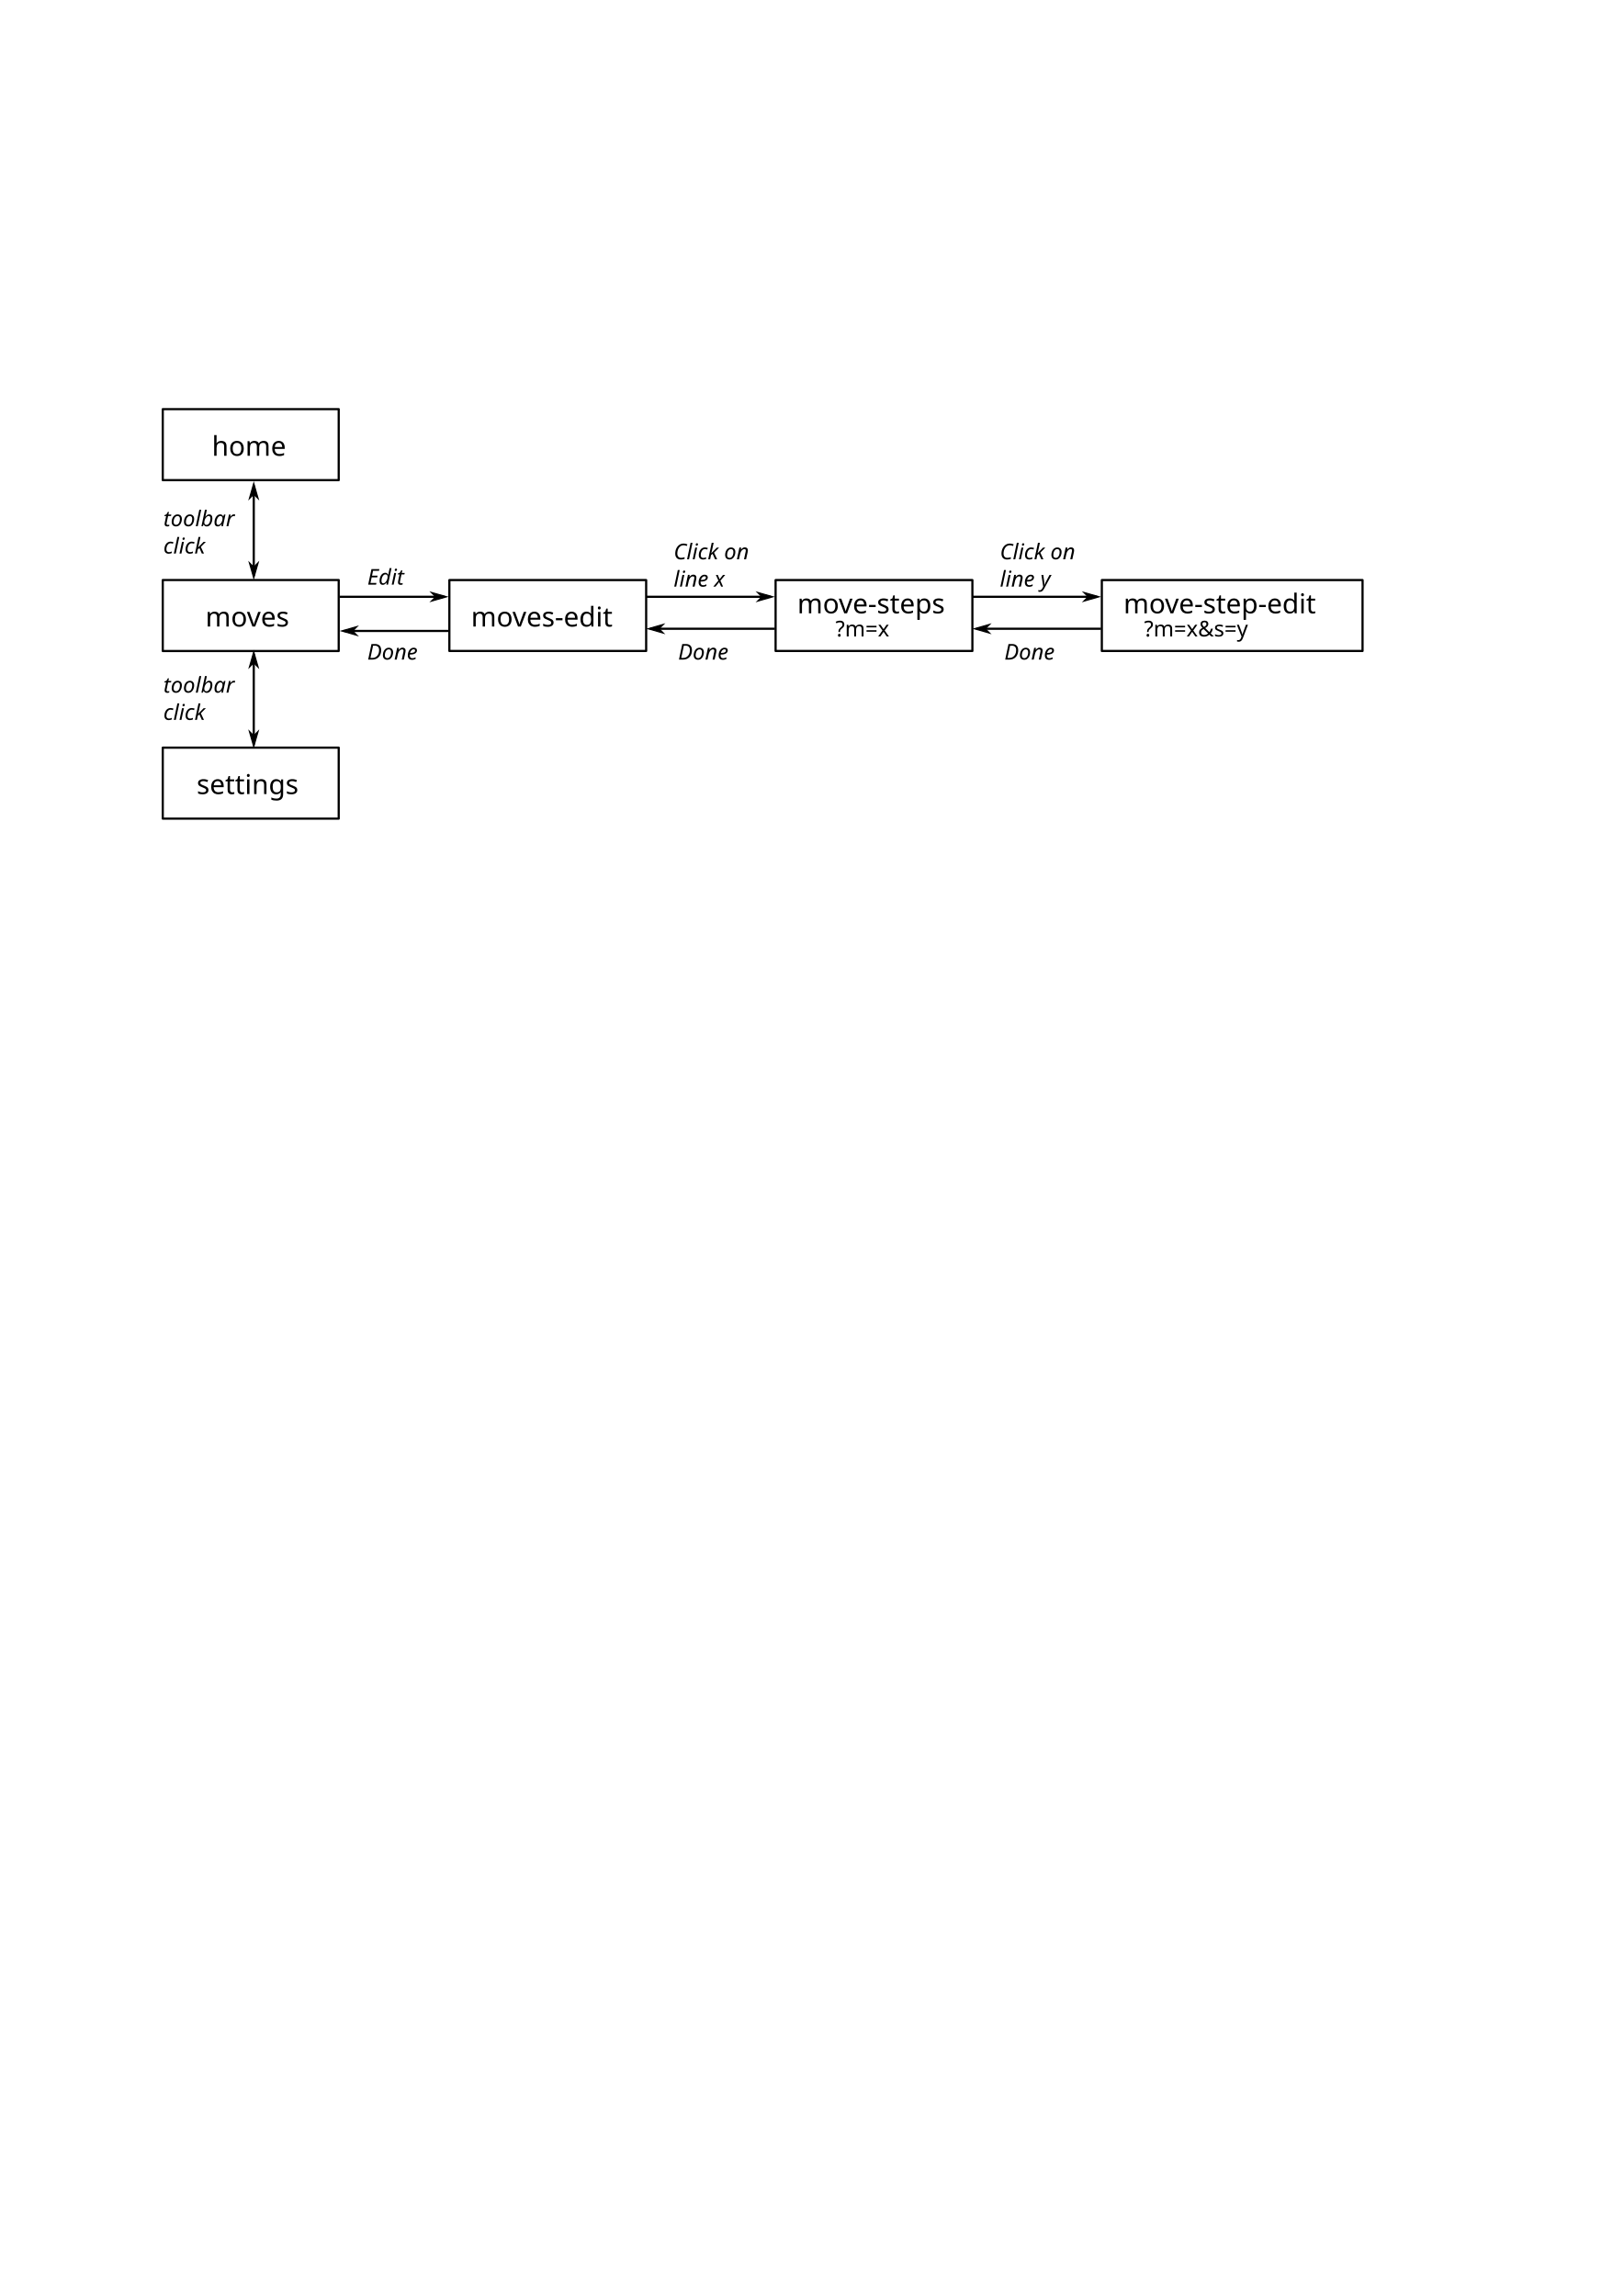
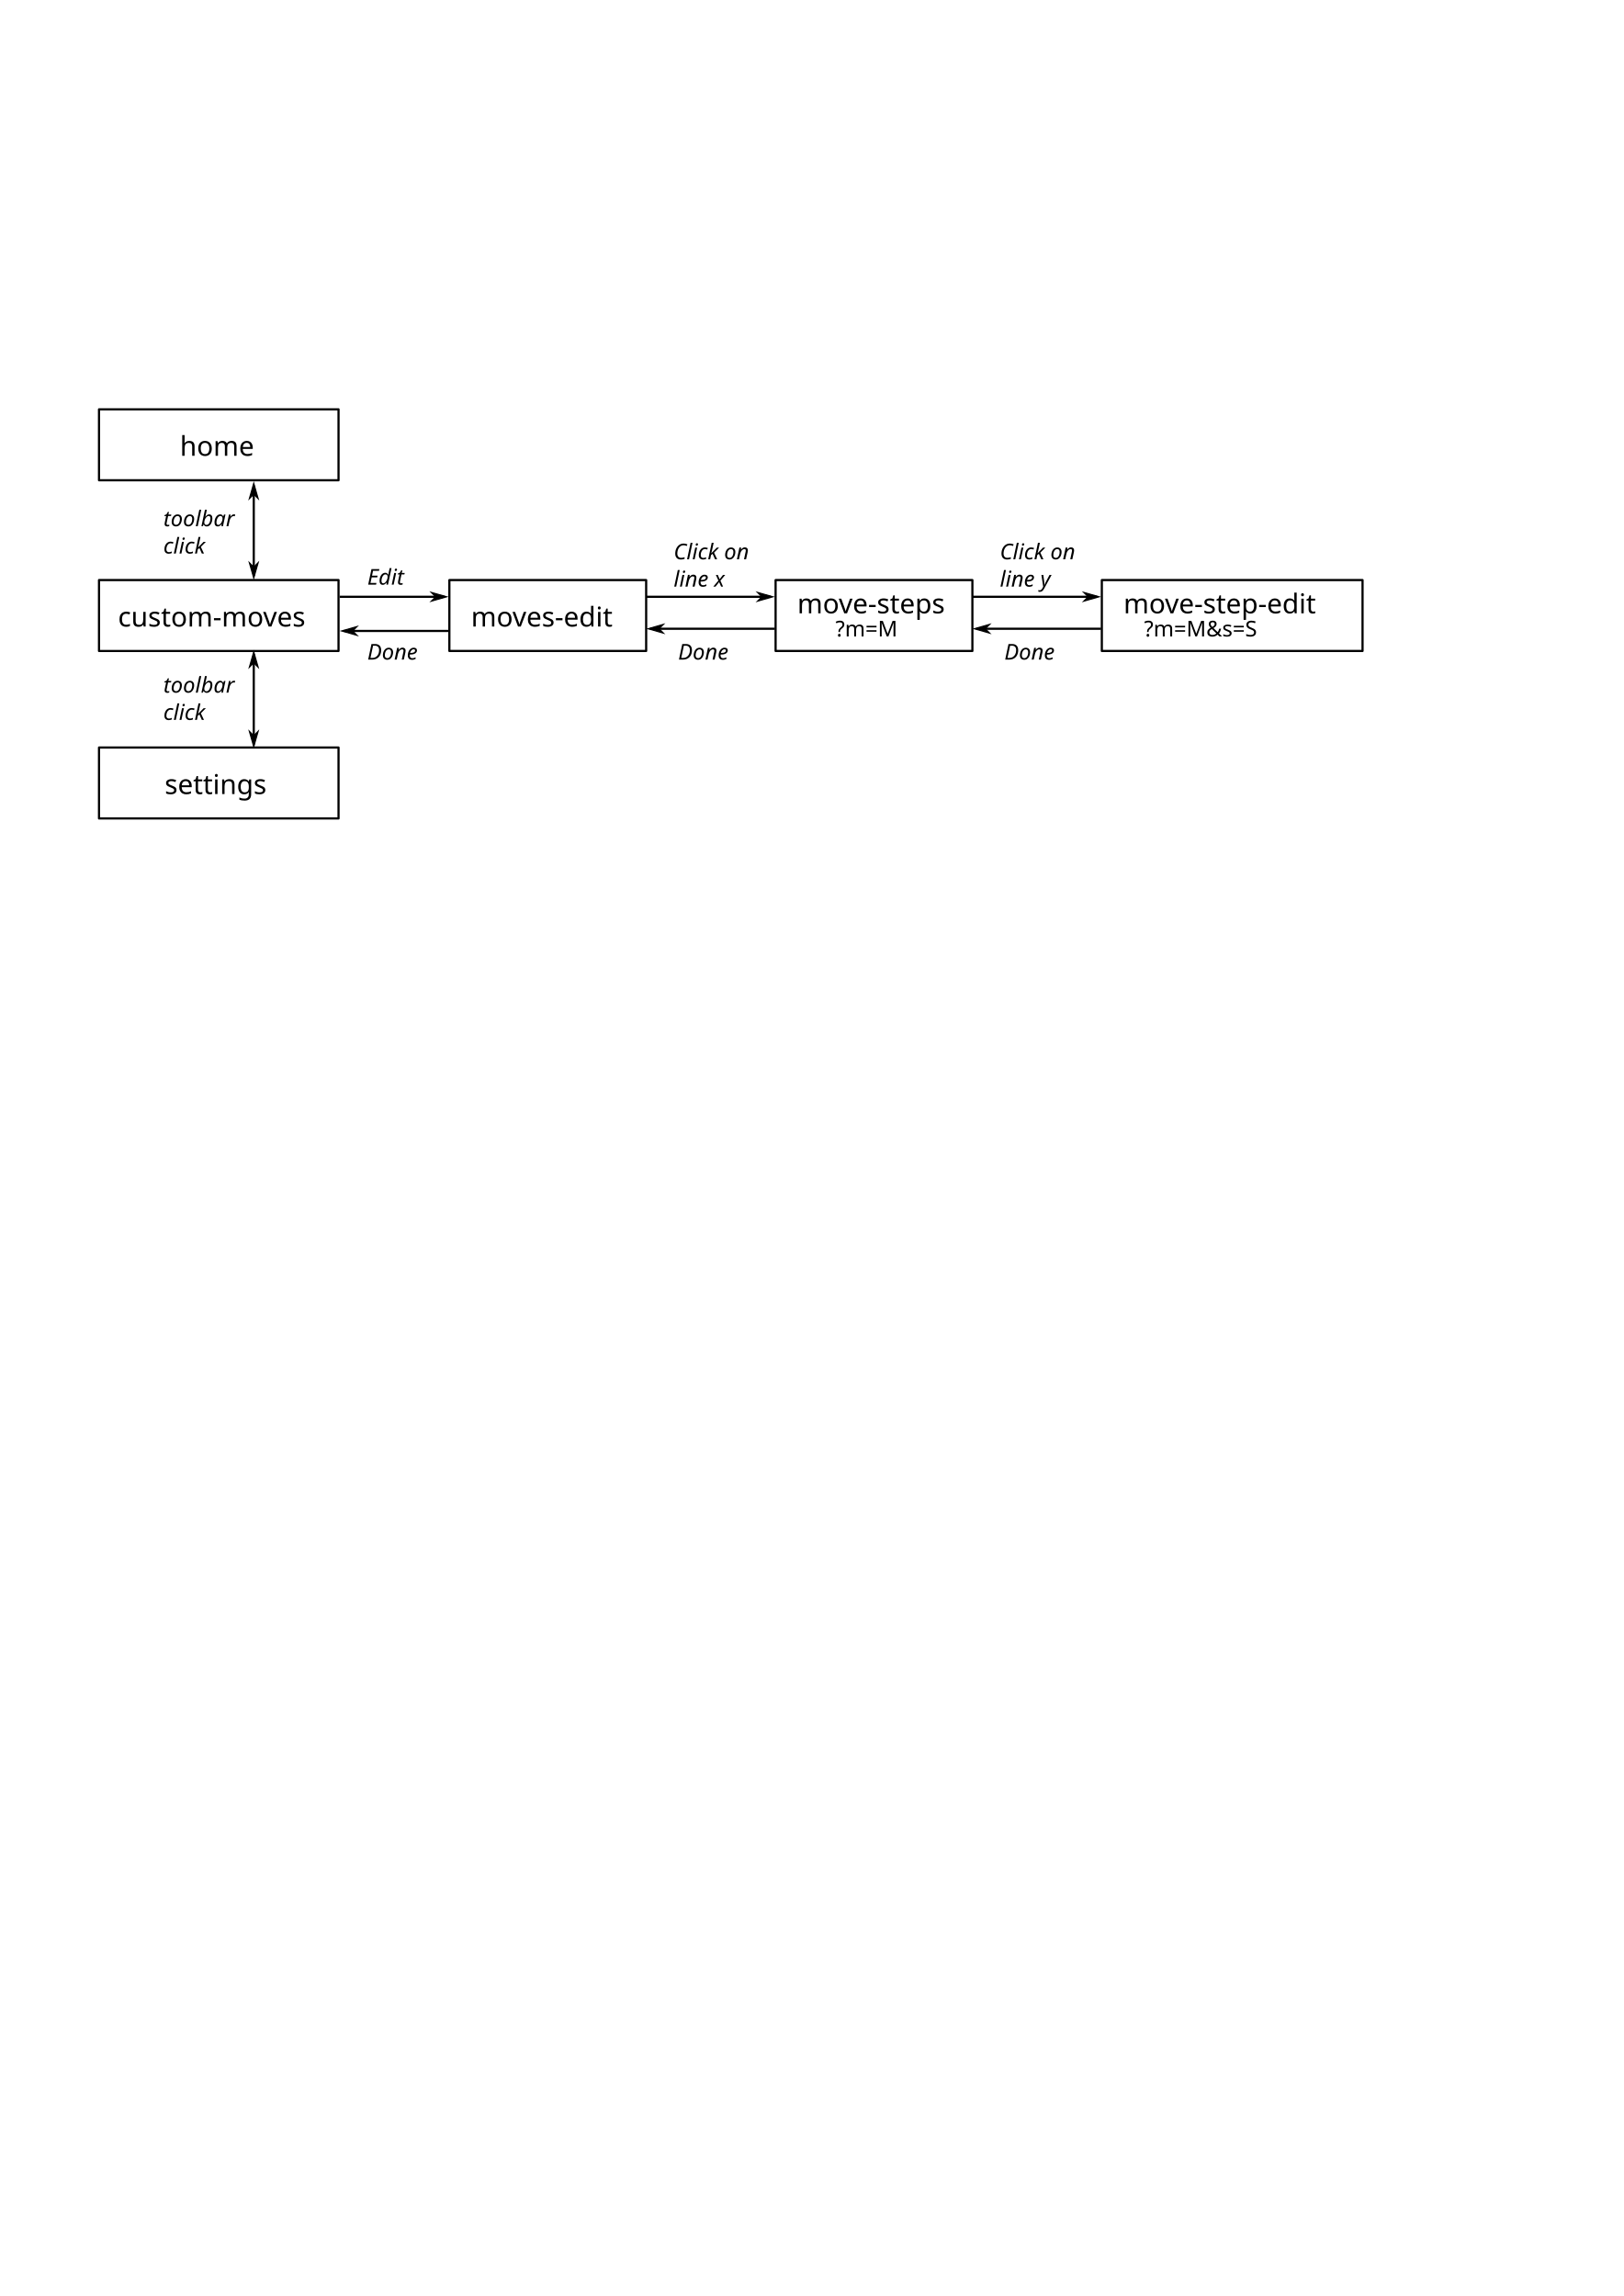
<svg xmlns="http://www.w3.org/2000/svg" width="210mm" height="297mm" viewBox="0 0 744.094 1052.362" id="svg6081" version="1.1">
  <defs id="defs6083">
    <marker style="overflow:visible" id="marker9371" refX="0.0" refY="0.0" orient="auto">
      <path transform="scale(0.4) translate(10,0)" style="fill-rule:evenodd;stroke:#000000;stroke-width:1pt;stroke-opacity:1;fill:#000000;fill-opacity:1" d="M 0.0,0.0 L 5.0,-5.0 L -12.5,0.0 L 5.0,5.0 L 0.0,0.0 z " id="path9373" />
    </marker>
    <marker orient="auto" refY="0.0" refX="0.0" id="marker8897" style="overflow:visible">
      <path id="path8899" d="M 0.0,0.0 L 5.0,-5.0 L -12.5,0.0 L 5.0,5.0 L 0.0,0.0 z " style="fill-rule:evenodd;stroke:#000000;stroke-width:1pt;stroke-opacity:1;fill:#000000;fill-opacity:1" transform="scale(0.4) translate(10,0)" />
    </marker>
    <marker orient="auto" refY="0.0" refX="0.0" id="marker8699" style="overflow:visible">
      <path id="path8701" d="M 0.0,0.0 L 5.0,-5.0 L -12.5,0.0 L 5.0,5.0 L 0.0,0.0 z " style="fill-rule:evenodd;stroke:#000000;stroke-width:1pt;stroke-opacity:1;fill:#000000;fill-opacity:1" transform="scale(0.4) translate(10,0)" />
    </marker>
    <marker style="overflow:visible;" id="marker7341" refX="0.0" refY="0.0" orient="auto">
      <path transform="scale(0.4) rotate(180) translate(10,0)" style="fill-rule:evenodd;stroke:#000000;stroke-width:1pt;stroke-opacity:1;fill:#000000;fill-opacity:1" d="M 0.0,0.0 L 5.0,-5.0 L -12.5,0.0 L 5.0,5.0 L 0.0,0.0 z " id="path7343" />
    </marker>
    <marker style="overflow:visible" id="marker7301" refX="0.0" refY="0.0" orient="auto">
      <path transform="scale(0.4) translate(10,0)" style="fill-rule:evenodd;stroke:#000000;stroke-width:1pt;stroke-opacity:1;fill:#000000;fill-opacity:1" d="M 0.0,0.0 L 5.0,-5.0 L -12.5,0.0 L 5.0,5.0 L 0.0,0.0 z " id="path7303" />
    </marker>
    <marker style="overflow:visible;" id="marker7023" refX="0.0" refY="0.0" orient="auto">
      <path transform="scale(0.4) rotate(180) translate(10,0)" style="fill-rule:evenodd;stroke:#000000;stroke-width:1pt;stroke-opacity:1;fill:#000000;fill-opacity:1" d="M 0.0,0.0 L 5.0,-5.0 L -12.5,0.0 L 5.0,5.0 L 0.0,0.0 z " id="path7025" />
    </marker>
    <marker style="overflow:visible" id="marker6995" refX="0.0" refY="0.0" orient="auto">
      <path transform="scale(0.4) translate(10,0)" style="fill-rule:evenodd;stroke:#000000;stroke-width:1pt;stroke-opacity:1;fill:#000000;fill-opacity:1" d="M 0.0,0.0 L 5.0,-5.0 L -12.5,0.0 L 5.0,5.0 L 0.0,0.0 z " id="path6997" />
    </marker>
    <marker orient="auto" refY="0.0" refX="0.0" id="Arrow1Mend" style="overflow:visible;">
      <path id="path6662" d="M 0.0,0.0 L 5.0,-5.0 L -12.5,0.0 L 5.0,5.0 L 0.0,0.0 z " style="fill-rule:evenodd;stroke:#000000;stroke-width:1pt;stroke-opacity:1;fill:#000000;fill-opacity:1" transform="scale(0.4) rotate(180) translate(10,0)" />
    </marker>
    <marker orient="auto" refY="0.0" refX="0.0" id="Arrow1Mstart" style="overflow:visible">
      <path id="path6659" d="M 0.0,0.0 L 5.0,-5.0 L -12.5,0.0 L 5.0,5.0 L 0.0,0.0 z " style="fill-rule:evenodd;stroke:#000000;stroke-width:1pt;stroke-opacity:1;fill:#000000;fill-opacity:1" transform="scale(0.4) translate(10,0)" />
    </marker>
  </defs>
  <g id="layer1">
-     <rect style="opacity:1;fill:none;fill-opacity:1;stroke:#000000;stroke-width:1;stroke-linecap:round;stroke-linejoin:round;stroke-miterlimit:4;stroke-dasharray:none;stroke-dashoffset:0;stroke-opacity:1" id="rect6629" width="80.635" height="32.542" x="74.587" y="187.528" />
-     <text xml:space="preserve" style="font-style:normal;font-weight:normal;font-size:12.5px;line-height:125%;font-family:sans-serif;letter-spacing:0px;word-spacing:0px;fill:#000000;fill-opacity:1;stroke:none;stroke-width:1px;stroke-linecap:butt;stroke-linejoin:miter;stroke-opacity:1" x="97.092" y="208.905" id="text6631">
-       <tspan id="tspan6633" x="97.092" y="208.905">home</tspan>
+     <rect style="opacity:1;fill:none;fill-opacity:1;stroke:#000000;stroke-width:1;stroke-linecap:round;stroke-linejoin:round;stroke-miterlimit:4;stroke-dasharray:none;stroke-dashoffset:0;stroke-opacity:1" id="rect6629" width="109.763" height="32.513" x="45.376" y="187.611" />
+     <text xml:space="preserve" style="font-style:normal;font-weight:normal;font-size:12.5px;line-height:125%;font-family:sans-serif;letter-spacing:0px;word-spacing:0px;fill:#000000;fill-opacity:1;stroke:none;stroke-width:1px;stroke-linecap:butt;stroke-linejoin:miter;stroke-opacity:1" x="82.445" y="208.905" id="text6631">
+       <tspan id="tspan6633" x="82.445" y="208.905">home</tspan>
    </text>
-     <rect y="265.85" x="74.587" height="32.542" width="80.635" id="rect6635" style="opacity:1;fill:none;fill-opacity:1;stroke:#000000;stroke-width:1;stroke-linecap:round;stroke-linejoin:round;stroke-miterlimit:4;stroke-dasharray:none;stroke-dashoffset:0;stroke-opacity:1" />
-     <text id="text6637" y="287.172" x="94.141" style="font-style:normal;font-weight:normal;font-size:12.5px;line-height:125%;font-family:sans-serif;letter-spacing:0px;word-spacing:0px;fill:#000000;fill-opacity:1;stroke:none;stroke-width:1px;stroke-linecap:butt;stroke-linejoin:miter;stroke-opacity:1" xml:space="preserve">
-       <tspan y="287.172" x="94.141" id="tspan6639">moves</tspan>
+     <rect y="265.863" x="45.376" height="32.513" width="109.763" id="rect6635" style="opacity:1;fill:none;fill-opacity:1;stroke:#000000;stroke-width:1;stroke-linecap:round;stroke-linejoin:round;stroke-miterlimit:4;stroke-dasharray:none;stroke-dashoffset:0;stroke-opacity:1" />
+     <text id="text6637" y="287.172" x="54.078" style="font-style:normal;font-weight:normal;font-size:12.5px;line-height:125%;font-family:sans-serif;letter-spacing:0px;word-spacing:0px;fill:#000000;fill-opacity:1;stroke:none;stroke-width:1px;stroke-linecap:butt;stroke-linejoin:miter;stroke-opacity:1" xml:space="preserve">
+       <tspan y="287.172" x="54.078" id="tspan6639">custom-moves</tspan>
    </text>
-     <rect style="opacity:1;fill:none;fill-opacity:1;stroke:#000000;stroke-width:1;stroke-linecap:round;stroke-linejoin:round;stroke-miterlimit:4;stroke-dasharray:none;stroke-dashoffset:0;stroke-opacity:1" id="rect6641" width="80.635" height="32.542" x="74.587" y="342.677" />
-     <text xml:space="preserve" style="font-style:normal;font-weight:normal;font-size:12.5px;line-height:125%;font-family:sans-serif;letter-spacing:0px;word-spacing:0px;fill:#000000;fill-opacity:1;stroke:none;stroke-width:1px;stroke-linecap:butt;stroke-linejoin:miter;stroke-opacity:1" x="90.109" y="363.943" id="text6643">
-       <tspan id="tspan6645" x="90.109" y="363.943">settings</tspan>
+     <rect style="opacity:1;fill:none;fill-opacity:1;stroke:#000000;stroke-width:1;stroke-linecap:round;stroke-linejoin:round;stroke-miterlimit:4;stroke-dasharray:none;stroke-dashoffset:0;stroke-opacity:1" id="rect6641" width="109.763" height="32.513" x="45.376" y="342.623" />
+     <text xml:space="preserve" style="font-style:normal;font-weight:normal;font-size:12.5px;line-height:125%;font-family:sans-serif;letter-spacing:0px;word-spacing:0px;fill:#000000;fill-opacity:1;stroke:none;stroke-width:1px;stroke-linecap:butt;stroke-linejoin:miter;stroke-opacity:1" x="75.462" y="363.943" id="text6643">
+       <tspan id="tspan6645" x="75.462" y="363.943">settings</tspan>
    </text>
    <path style="fill:none;fill-rule:evenodd;stroke:#000000;stroke-width:1px;stroke-linecap:butt;stroke-linejoin:miter;stroke-opacity:1;marker-start:url(#Arrow1Mstart);marker-end:url(#Arrow1Mend)" d="m 116.289,222.522 0,41.416" id="path6647" />
    <text xml:space="preserve" style="font-style:italic;font-variant:normal;font-weight:normal;font-stretch:normal;font-size:10px;line-height:125%;font-family:sans-serif;-inkscape-font-specification:'sans-serif Italic';letter-spacing:0px;word-spacing:0px;fill:#000000;fill-opacity:1;stroke:none;stroke-width:1px;stroke-linecap:butt;stroke-linejoin:miter;stroke-opacity:1" x="74.873" y="241.21" id="text6961">
      <tspan id="tspan6963" x="74.873" y="241.21">toolbar</tspan>
      <tspan x="74.873" y="253.71" id="tspan7273">click</tspan>
    </text>
    <path id="path6989" d="m 116.289,299.799 0,41.416" style="fill:none;fill-rule:evenodd;stroke:#000000;stroke-width:1px;stroke-linecap:butt;stroke-linejoin:miter;stroke-opacity:1;marker-start:url(#marker6995);marker-end:url(#marker7023)" />
    <text id="text7275" y="317.476" x="74.873" style="font-style:italic;font-variant:normal;font-weight:normal;font-stretch:normal;font-size:10px;line-height:125%;font-family:sans-serif;-inkscape-font-specification:'sans-serif Italic';letter-spacing:0px;word-spacing:0px;fill:#000000;fill-opacity:1;stroke:none;stroke-width:1px;stroke-linecap:butt;stroke-linejoin:miter;stroke-opacity:1" xml:space="preserve">
      <tspan y="317.476" x="74.873" id="tspan7277">toolbar</tspan>
      <tspan id="tspan7279" y="329.976" x="74.873">click</tspan>
    </text>
    <rect style="opacity:1;fill:none;fill-opacity:1;stroke:#000000;stroke-width:1;stroke-linecap:round;stroke-linejoin:round;stroke-miterlimit:4;stroke-dasharray:none;stroke-dashoffset:0;stroke-opacity:1" id="rect7281" width="90.183" height="32.493" x="205.932" y="265.874" />
    <text xml:space="preserve" style="font-style:normal;font-weight:normal;font-size:12.5px;line-height:125%;font-family:sans-serif;letter-spacing:0px;word-spacing:0px;fill:#000000;fill-opacity:1;stroke:none;stroke-width:1px;stroke-linecap:butt;stroke-linejoin:miter;stroke-opacity:1" x="215.864" y="287.172" id="text7283">
      <tspan id="tspan7285" x="215.864" y="287.172">moves-edit</tspan>
    </text>
    <path id="path7299" d="m 203.668,273.535 -47.982,0" style="fill:none;fill-rule:evenodd;stroke:#000000;stroke-width:1px;stroke-linecap:butt;stroke-linejoin:miter;stroke-opacity:1;marker-start:url(#marker7301)" />
    <text id="text8683" y="267.979" x="168.312" style="font-style:italic;font-variant:normal;font-weight:normal;font-stretch:normal;font-size:10px;line-height:125%;font-family:sans-serif;-inkscape-font-specification:'sans-serif Italic';letter-spacing:0px;word-spacing:0px;fill:#000000;fill-opacity:1;stroke:none;stroke-width:1px;stroke-linecap:butt;stroke-linejoin:miter;stroke-opacity:1" xml:space="preserve">
      <tspan id="tspan8687" y="267.979" x="168.312">Edit</tspan>
    </text>
    <path style="fill:none;fill-rule:evenodd;stroke:#000000;stroke-width:1px;stroke-linecap:butt;stroke-linejoin:miter;stroke-opacity:1;marker-start:url(#marker8699)" d="m 157.595,289.192 47.982,0" id="path8697" />
    <text xml:space="preserve" style="font-style:italic;font-variant:normal;font-weight:normal;font-stretch:normal;font-size:10px;line-height:125%;font-family:sans-serif;-inkscape-font-specification:'sans-serif Italic';letter-spacing:0px;word-spacing:0px;fill:#000000;fill-opacity:1;stroke:none;stroke-width:1px;stroke-linecap:butt;stroke-linejoin:miter;stroke-opacity:1" x="168.312" y="302.324" id="text8871">
      <tspan x="168.312" y="302.324" id="tspan8873">Done</tspan>
    </text>
    <rect y="265.874" x="355.434" height="32.493" width="90.183" id="rect8875" style="opacity:1;fill:none;fill-opacity:1;stroke:#000000;stroke-width:1;stroke-linecap:round;stroke-linejoin:round;stroke-miterlimit:4;stroke-dasharray:none;stroke-dashoffset:0;stroke-opacity:1" />
    <text id="text8877" y="281.111" x="365.367" style="font-style:normal;font-weight:normal;font-size:12.5px;line-height:125%;font-family:sans-serif;letter-spacing:0px;word-spacing:0px;fill:#000000;fill-opacity:1;stroke:none;stroke-width:1px;stroke-linecap:butt;stroke-linejoin:miter;stroke-opacity:1" xml:space="preserve">
      <tspan y="281.111" x="365.367" id="tspan8879">move-steps</tspan>
    </text>
    <text xml:space="preserve" style="font-style:normal;font-weight:normal;font-size:10px;line-height:125%;font-family:sans-serif;letter-spacing:0px;word-spacing:0px;fill:#000000;fill-opacity:1;stroke:none;stroke-width:1px;stroke-linecap:butt;stroke-linejoin:miter;stroke-opacity:1" x="382.848" y="291.717" id="text8881">
-       <tspan id="tspan8883" x="382.848" y="291.717">?m=x</tspan>
+       <tspan id="tspan8883" x="382.848" y="291.717">?m=M</tspan>
    </text>
    <path style="fill:none;fill-rule:evenodd;stroke:#000000;stroke-width:1px;stroke-linecap:butt;stroke-linejoin:miter;stroke-opacity:1;marker-start:url(#marker8897)" d="m 353.17,273.535 -57.074,0" id="path8891" />
    <text xml:space="preserve" style="font-style:italic;font-variant:normal;font-weight:normal;font-stretch:normal;font-size:10px;line-height:125%;font-family:sans-serif;-inkscape-font-specification:'sans-serif Italic';letter-spacing:0px;word-spacing:0px;fill:#000000;fill-opacity:1;stroke:none;stroke-width:1px;stroke-linecap:butt;stroke-linejoin:miter;stroke-opacity:1" x="308.723" y="256.362" id="text8893">
      <tspan x="308.723" y="256.362" id="tspan8895">Click on</tspan>
      <tspan x="308.723" y="268.862" id="tspan9505">line x</tspan>
    </text>
    <path id="path9369" d="m 298.007,288.182 57.074,0" style="fill:none;fill-rule:evenodd;stroke:#000000;stroke-width:1px;stroke-linecap:butt;stroke-linejoin:miter;stroke-opacity:1;marker-start:url(#marker9371)" />
    <text id="text9501" y="302.324" x="310.744" style="font-style:italic;font-variant:normal;font-weight:normal;font-stretch:normal;font-size:10px;line-height:125%;font-family:sans-serif;-inkscape-font-specification:'sans-serif Italic';letter-spacing:0px;word-spacing:0px;fill:#000000;fill-opacity:1;stroke:none;stroke-width:1px;stroke-linecap:butt;stroke-linejoin:miter;stroke-opacity:1" xml:space="preserve">
      <tspan id="tspan9503" y="302.324" x="310.744">Done</tspan>
    </text>
    <rect style="opacity:1;fill:none;fill-opacity:1;stroke:#000000;stroke-width:1;stroke-linecap:round;stroke-linejoin:round;stroke-miterlimit:4;stroke-dasharray:none;stroke-dashoffset:0;stroke-opacity:1" id="rect9669" width="119.477" height="32.493" x="504.937" y="265.874" />
    <text xml:space="preserve" style="font-style:normal;font-weight:normal;font-size:12.5px;line-height:125%;font-family:sans-serif;letter-spacing:0px;word-spacing:0px;fill:#000000;fill-opacity:1;stroke:none;stroke-width:1px;stroke-linecap:butt;stroke-linejoin:miter;stroke-opacity:1" x="514.869" y="281.111" id="text9671">
      <tspan id="tspan9673" x="514.869" y="281.111">move-step-edit</tspan>
    </text>
    <text id="text9675" y="291.717" x="524.269" style="font-style:normal;font-weight:normal;font-size:10px;line-height:125%;font-family:sans-serif;letter-spacing:0px;word-spacing:0px;fill:#000000;fill-opacity:1;stroke:none;stroke-width:1px;stroke-linecap:butt;stroke-linejoin:miter;stroke-opacity:1" xml:space="preserve">
-       <tspan y="291.717" x="524.269" id="tspan9677">?m=x&amp;s=y</tspan>
+       <tspan y="291.717" x="524.269" id="tspan9677">?m=M&amp;s=S</tspan>
    </text>
    <path id="path9679" d="m 502.673,273.535 -57.074,0" style="fill:none;fill-rule:evenodd;stroke:#000000;stroke-width:1px;stroke-linecap:butt;stroke-linejoin:miter;stroke-opacity:1;marker-start:url(#marker8897)" />
    <text id="text9681" y="256.362" x="458.226" style="font-style:italic;font-variant:normal;font-weight:normal;font-stretch:normal;font-size:10px;line-height:125%;font-family:sans-serif;-inkscape-font-specification:'sans-serif Italic';letter-spacing:0px;word-spacing:0px;fill:#000000;fill-opacity:1;stroke:none;stroke-width:1px;stroke-linecap:butt;stroke-linejoin:miter;stroke-opacity:1" xml:space="preserve">
      <tspan id="tspan9683" y="256.362" x="458.226">Click on</tspan>
      <tspan id="tspan9685" y="268.862" x="458.226">line y</tspan>
    </text>
    <path style="fill:none;fill-rule:evenodd;stroke:#000000;stroke-width:1px;stroke-linecap:butt;stroke-linejoin:miter;stroke-opacity:1;marker-start:url(#marker9371)" d="m 447.509,288.182 57.074,0" id="path9687" />
    <text xml:space="preserve" style="font-style:italic;font-variant:normal;font-weight:normal;font-stretch:normal;font-size:10px;line-height:125%;font-family:sans-serif;-inkscape-font-specification:'sans-serif Italic';letter-spacing:0px;word-spacing:0px;fill:#000000;fill-opacity:1;stroke:none;stroke-width:1px;stroke-linecap:butt;stroke-linejoin:miter;stroke-opacity:1" x="460.246" y="302.324" id="text9689">
      <tspan x="460.246" y="302.324" id="tspan9691">Done</tspan>
    </text>
  </g>
</svg>
